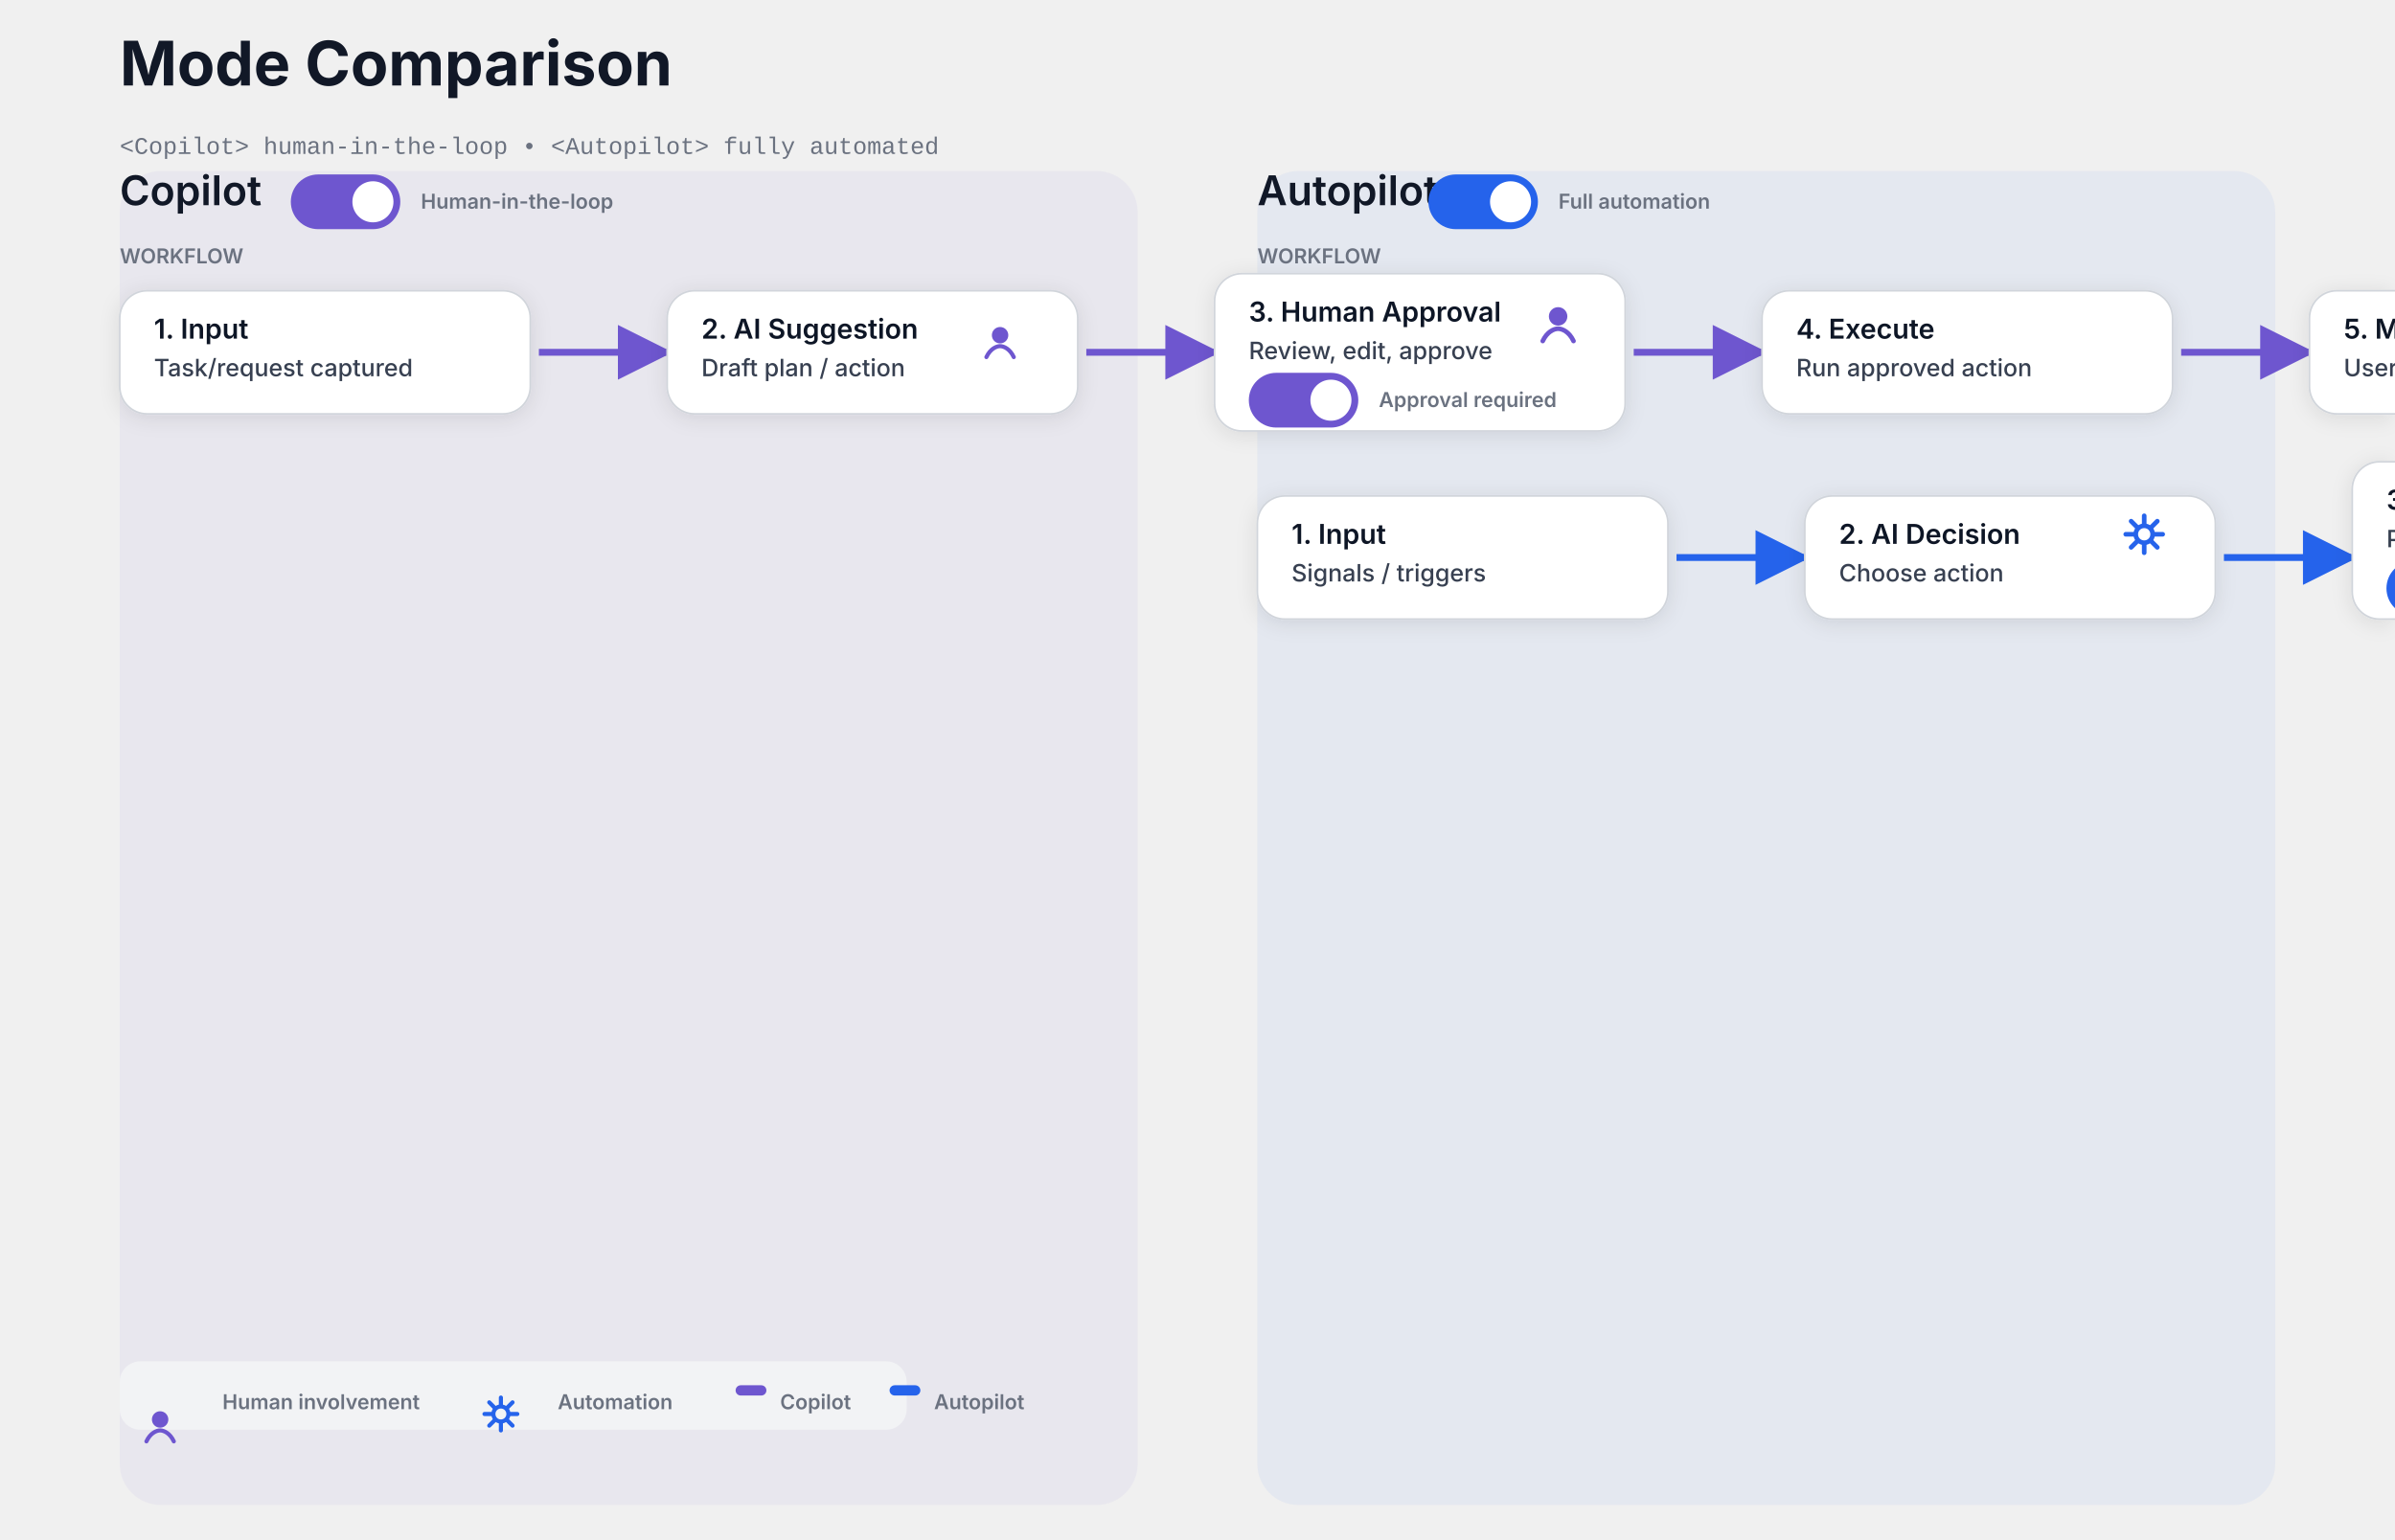
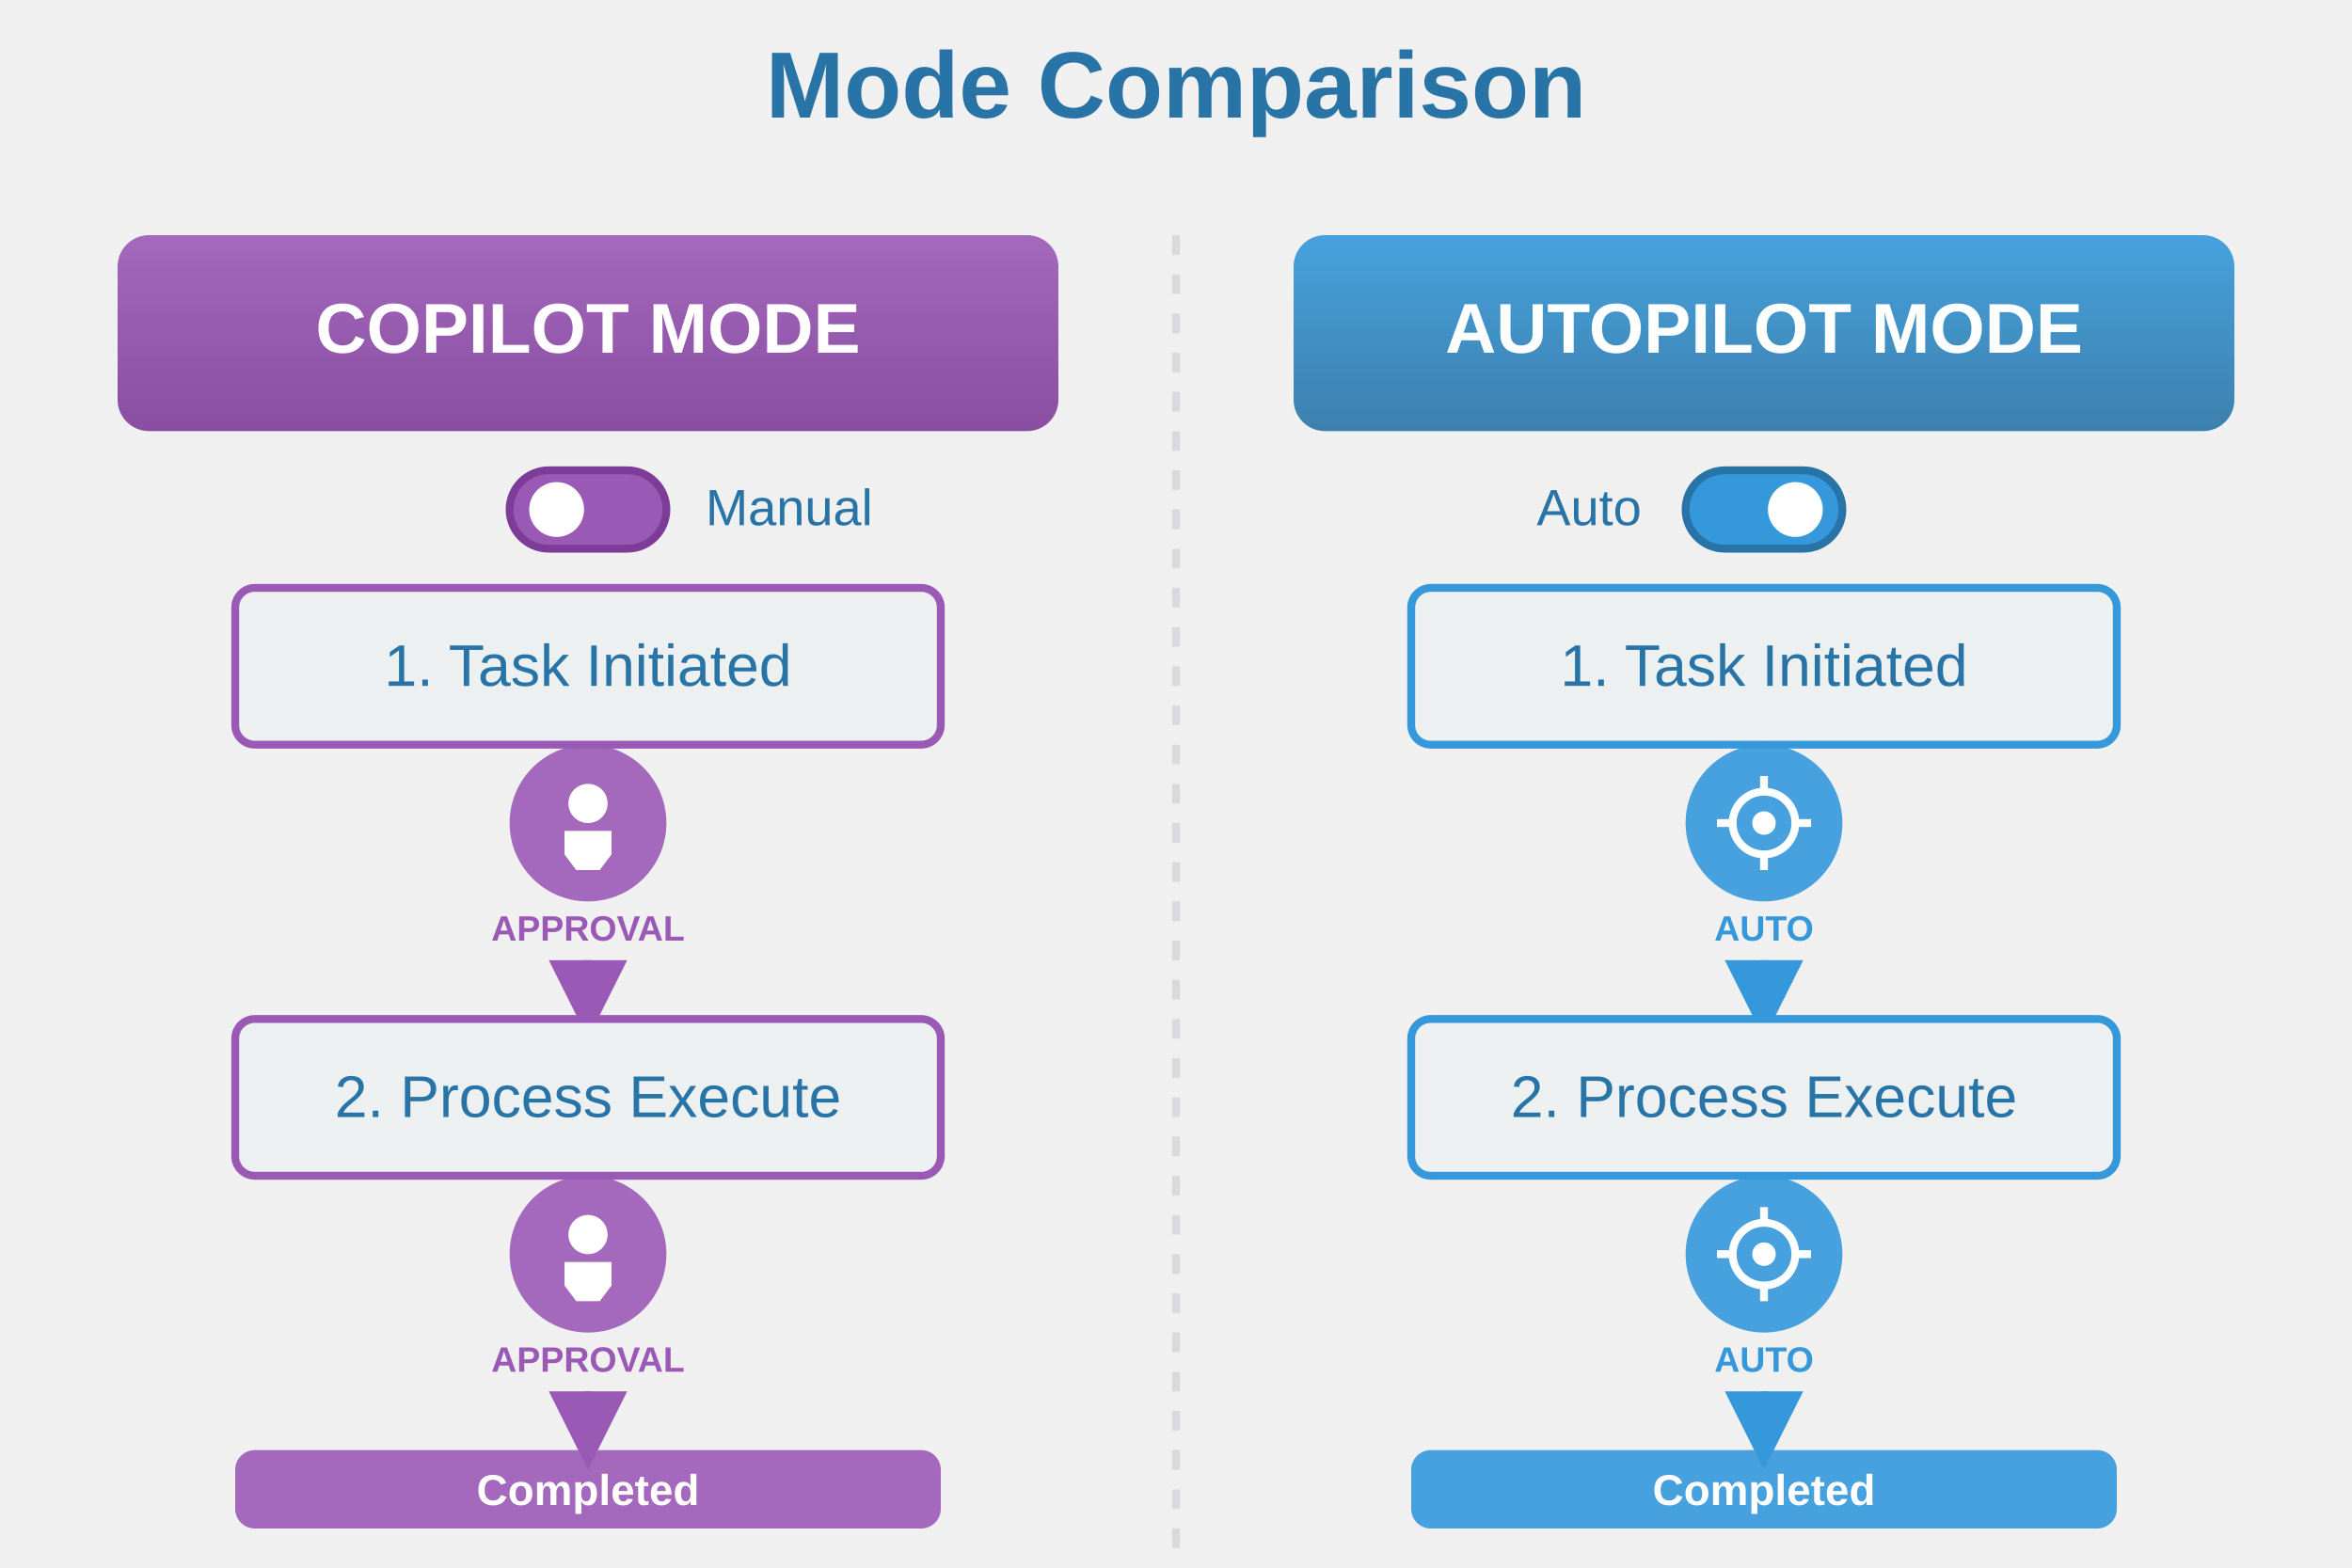
- <svg xmlns="http://www.w3.org/2000/svg" width="1400" height="900" viewBox="0 0 1400 900" fill="none">
+ <svg xmlns="http://www.w3.org/2000/svg" width="600" height="400" viewBox="0 0 600 400">
  <defs>
-     <style type="text/css">
-       .title { font-family: Inter, Segoe UI, Arial, sans-serif; font-weight: 700; fill: #111827; }
-       .label { font-family: Inter, Segoe UI, Arial, sans-serif; font-weight: 600; fill: #111827; }
-       .text  { font-family: Inter, Segoe UI, Arial, sans-serif; font-weight: 500; fill: #374151; }
-       .tiny  { font-family: Inter, Segoe UI, Arial, sans-serif; font-weight: 600; fill: #6B7280; font-size: 12px; }
-       .pill  { font-family: Inter, Segoe UI, Arial, sans-serif; font-weight: 700; fill: white; font-size: 12px; }
-       .mono  { font-family: ui-monospace, SFMono-Regular, Menlo, Monaco, Consolas, "Liberation Mono", "Courier New", monospace; fill: #6B7280; }
-     </style>
-     <marker id="arrow-purple" viewBox="0 0 10 10" refX="9" refY="5" markerUnits="strokeWidth" markerWidth="8" markerHeight="8" orient="auto">
-       <path d="M 0 0 L 10 5 L 0 10 z" fill="#6E56CF" />
+     <linearGradient id="purpleGradient" x1="0%" y1="0%" x2="0%" y2="100%">
+       <stop offset="0%" style="stop-color:#9b59b6;stop-opacity:1" />
+       <stop offset="100%" style="stop-color:#7d3c98;stop-opacity:1" />
+     </linearGradient>
+     <linearGradient id="blueGradient" x1="0%" y1="0%" x2="0%" y2="100%">
+       <stop offset="0%" style="stop-color:#3498db;stop-opacity:1" />
+       <stop offset="100%" style="stop-color:#2874a6;stop-opacity:1" />
+     </linearGradient>
+   </defs>
+   <text x="300" y="30" font-family="Arial, sans-serif" font-size="24" font-weight="bold" fill="#2874a6" text-anchor="middle">
+     Mode Comparison
+   </text>
+   <g id="copilot-section">
+     <rect x="30" y="60" width="240" height="50" rx="8" fill="url(#purpleGradient)" opacity="0.9" />
+     <text x="150" y="90" font-family="Arial, sans-serif" font-size="18" font-weight="bold" fill="white" text-anchor="middle">
+       COPILOT MODE
+     </text>
+     <g transform="translate(130, 120)">
+       <rect x="0" y="0" width="40" height="20" rx="10" fill="#9b59b6" stroke="#7d3c98" stroke-width="2" />
+       <circle cx="12" cy="10" r="7" fill="white" />
+       <text x="50" y="14" font-family="Arial, sans-serif" font-size="13" fill="#2874a6">Manual</text>
+     </g>
+     <rect x="60" y="150" width="180" height="40" rx="5" fill="#ecf0f1" stroke="#9b59b6" stroke-width="2" />
+     <text x="150" y="175" font-family="Arial, sans-serif" font-size="15" fill="#2874a6" text-anchor="middle">
+       1. Task Initiated
+     </text>
+     <circle cx="150" cy="210" r="20" fill="#9b59b6" opacity="0.9" />
+     <g transform="translate(150, 210)">
+       <circle cx="0" cy="-5" r="5" fill="white" />
+       <path d="M -6,2 L -6,8 L -3,12 L 3,12 L 6,8 L 6,2 Z" fill="white" />
+     </g>
+     <text x="150" y="240" font-family="Arial, sans-serif" font-size="9" fill="#9b59b6" text-anchor="middle" font-weight="bold">
+       APPROVAL
+     </text>
+     <path d="M 150,245 L 150,255" stroke="#9b59b6" stroke-width="2" fill="none" marker-end="url(#arrowPurple)" />
+     <rect x="60" y="260" width="180" height="40" rx="5" fill="#ecf0f1" stroke="#9b59b6" stroke-width="2" />
+     <text x="150" y="285" font-family="Arial, sans-serif" font-size="15" fill="#2874a6" text-anchor="middle">
+       2. Process Execute
+     </text>
+     <circle cx="150" cy="320" r="20" fill="#9b59b6" opacity="0.9" />
+     <g transform="translate(150, 320)">
+       <circle cx="0" cy="-5" r="5" fill="white" />
+       <path d="M -6,2 L -6,8 L -3,12 L 3,12 L 6,8 L 6,2 Z" fill="white" />
+     </g>
+     <text x="150" y="350" font-family="Arial, sans-serif" font-size="9" fill="#9b59b6" text-anchor="middle" font-weight="bold">
+       APPROVAL
+     </text>
+     <path d="M 150,355 L 150,365" stroke="#9b59b6" stroke-width="2" fill="none" marker-end="url(#arrowPurple)" />
+     <rect x="60" y="370" width="180" height="20" rx="5" fill="#9b59b6" opacity="0.9" />
+     <text x="150" y="384" font-family="Arial, sans-serif" font-size="11" fill="white" text-anchor="middle" font-weight="bold">
+       Completed
+     </text>
+   </g>
+   <g id="autopilot-section">
+     <rect x="330" y="60" width="240" height="50" rx="8" fill="url(#blueGradient)" opacity="0.9" />
+     <text x="450" y="90" font-family="Arial, sans-serif" font-size="18" font-weight="bold" fill="white" text-anchor="middle">
+       AUTOPILOT MODE
+     </text>
+     <g transform="translate(430, 120)">
+       <rect x="0" y="0" width="40" height="20" rx="10" fill="#3498db" stroke="#2874a6" stroke-width="2" />
+       <circle cx="28" cy="10" r="7" fill="white" />
+       <text x="-38" y="14" font-family="Arial, sans-serif" font-size="13" fill="#2874a6">Auto</text>
+     </g>
+     <rect x="360" y="150" width="180" height="40" rx="5" fill="#ecf0f1" stroke="#3498db" stroke-width="2" />
+     <text x="450" y="175" font-family="Arial, sans-serif" font-size="15" fill="#2874a6" text-anchor="middle">
+       1. Task Initiated
+     </text>
+     <circle cx="450" cy="210" r="20" fill="#3498db" opacity="0.9" />
+     <g transform="translate(450, 210)">
+       <circle cx="0" cy="0" r="8" fill="none" stroke="white" stroke-width="2" />
+       <circle cx="0" cy="0" r="3" fill="white" />
+       <path d="M 0,-8 L 0,-12 M 0,8 L 0,12 M -8,0 L -12,0 M 8,0 L 12,0" stroke="white" stroke-width="2" />
+     </g>
+     <text x="450" y="240" font-family="Arial, sans-serif" font-size="9" fill="#3498db" text-anchor="middle" font-weight="bold">
+       AUTO
+     </text>
+     <path d="M 450,245 L 450,255" stroke="#3498db" stroke-width="2" fill="none" marker-end="url(#arrowBlue)" />
+     <rect x="360" y="260" width="180" height="40" rx="5" fill="#ecf0f1" stroke="#3498db" stroke-width="2" />
+     <text x="450" y="285" font-family="Arial, sans-serif" font-size="15" fill="#2874a6" text-anchor="middle">
+       2. Process Execute
+     </text>
+     <circle cx="450" cy="320" r="20" fill="#3498db" opacity="0.9" />
+     <g transform="translate(450, 320)">
+       <circle cx="0" cy="0" r="8" fill="none" stroke="white" stroke-width="2" />
+       <circle cx="0" cy="0" r="3" fill="white" />
+       <path d="M 0,-8 L 0,-12 M 0,8 L 0,12 M -8,0 L -12,0 M 8,0 L 12,0" stroke="white" stroke-width="2" />
+     </g>
+     <text x="450" y="350" font-family="Arial, sans-serif" font-size="9" fill="#3498db" text-anchor="middle" font-weight="bold">
+       AUTO
+     </text>
+     <path d="M 450,355 L 450,365" stroke="#3498db" stroke-width="2" fill="none" marker-end="url(#arrowBlue)" />
+     <rect x="360" y="370" width="180" height="20" rx="5" fill="#3498db" opacity="0.9" />
+     <text x="450" y="384" font-family="Arial, sans-serif" font-size="11" fill="white" text-anchor="middle" font-weight="bold">
+       Completed
+     </text>
+   </g>
+   <line x1="300" y1="60" x2="300" y2="395" stroke="#bdc3c7" stroke-width="2" stroke-dasharray="5,5" opacity="0.5" />
+   <defs>
+     <marker id="arrowPurple" markerWidth="10" markerHeight="10" refX="5" refY="5" orient="auto">
+       <path d="M 0,0 L 10,5 L 0,10 Z" fill="#9b59b6" />
    </marker>
-     <marker id="arrow-blue" viewBox="0 0 10 10" refX="9" refY="5" markerUnits="strokeWidth" markerWidth="8" markerHeight="8" orient="auto">
-       <path d="M 0 0 L 10 5 L 0 10 z" fill="#2563EB" />
+     <marker id="arrowBlue" markerWidth="10" markerHeight="10" refX="5" refY="5" orient="auto">
+       <path d="M 0,0 L 10,5 L 0,10 Z" fill="#3498db" />
    </marker>
-     <g id="icon-human">
-       <circle cx="12" cy="10" r="6" fill="#6E56CF" />
-       <path d="M2 26c2.8-6 7.3-8 10-8s7.2 2 10 8" stroke="#6E56CF" stroke-width="3" stroke-linecap="round" fill="none" />
-     </g>
-     <g id="icon-gear">
-       <circle cx="16" cy="16" r="5.5" stroke="#2563EB" stroke-width="3" fill="none" />
-       <g stroke="#2563EB" stroke-width="3" stroke-linecap="round">
-         <line x1="16" y1="4" x2="16" y2="10" />
-         <line x1="28" y1="16" x2="22" y2="16" />
-         <line x1="16" y1="28" x2="16" y2="22" />
-         <line x1="4" y1="16" x2="10" y2="16" />
-         <line x1="24.5" y1="7.5" x2="20.8" y2="11.2" />
-         <line x1="24.5" y1="24.5" x2="20.8" y2="20.8" />
-         <line x1="7.5" y1="24.5" x2="11.2" y2="20.8" />
-         <line x1="7.5" y1="7.5" x2="11.2" y2="11.2" />
-       </g>
-     </g>
-     <g id="toggle-on-blue">
-       <rect x="0" y="0" rx="16" ry="16" width="64" height="32" fill="#2563EB" opacity="1" />
-       <circle cx="48" cy="16" r="12" fill="white" />
-     </g>
-     <g id="toggle-on-purple">
-       <rect x="0" y="0" rx="16" ry="16" width="64" height="32" fill="#6E56CF" opacity="1" />
-       <circle cx="48" cy="16" r="12" fill="white" />
-     </g>
-     <g id="toggle-off">
-       <rect x="0" y="0" rx="16" ry="16" width="64" height="32" fill="#E5E7EB" />
-       <circle cx="16" cy="16" r="12" fill="white" stroke="#9CA3AF" />
-     </g>
-     <filter id="soft-shadow" x="-20%" y="-20%" width="140%" height="140%">
-       <feDropShadow dx="0" dy="2" stdDeviation="6" flood-color="#000000" flood-opacity="0.10" />
-     </filter>
  </defs>
-   <g transform="translate(70,50)">
-     <text class="title" font-size="36">Mode Comparison</text>
-     <text class="mono" font-size="14" x="0" y="40">&lt;Copilot&gt; human-in-the-loop • &lt;Autopilot&gt; fully automated</text>
-   </g>
-   <g transform="translate(70,120)">
-     <rect x="0" y="-20" width="595" height="780" rx="24" fill="#6E56CF" opacity="0.06" />
-     <text class="label" font-size="24" x="0" y="0">Copilot</text>
-     <g transform="translate(100,-18)">
-       <use href="#toggle-on-purple" />
-       <text class="tiny" x="76" y="20">Human-in-the-loop</text>
-     </g>
-   </g>
-   <g transform="translate(735,120)">
-     <rect x="0" y="-20" width="595" height="780" rx="24" fill="#2563EB" opacity="0.06" />
-     <text class="label" font-size="24" x="0" y="0">Autopilot</text>
-     <g transform="translate(100,-18)">
-       <use href="#toggle-on-blue" />
-       <text class="tiny" x="76" y="20">Full automation</text>
-     </g>
-   </g>
-   <g transform="translate(70,170)">
-     <text class="tiny" x="0" y="-16">WORKFLOW</text>
-     <g filter="url(#soft-shadow)">
-       <rect x="0" y="0" width="240" height="72" rx="16" fill="white" stroke="#D1D5DB" />
-       <text class="label" font-size="16" x="20" y="28">1. Input</text>
-       <text class="text" font-size="14" x="20" y="50">Task/request captured</text>
-     </g>
-     <line x1="245" y1="36" x2="320" y2="36" stroke="#6E56CF" stroke-width="4" marker-end="url(#arrow-purple)" />
-     <g filter="url(#soft-shadow)" transform="translate(320,0)">
-       <rect x="0" y="0" width="240" height="72" rx="16" fill="white" stroke="#D1D5DB" />
-       <text class="label" font-size="16" x="20" y="28">2. AI Suggestion</text>
-       <text class="text" font-size="14" x="20" y="50">Draft plan / action</text>
-       <use href="#icon-human" transform="translate(185,18) scale(0.8)" />
-     </g>
-     <line x1="565" y1="36" x2="640" y2="36" stroke="#6E56CF" stroke-width="4" marker-end="url(#arrow-purple)" />
-     <g filter="url(#soft-shadow)" transform="translate(640,-10)">
-       <rect x="0" y="0" width="240" height="92" rx="16" fill="white" stroke="#D1D5DB" />
-       <text class="label" font-size="16" x="20" y="28">3. Human Approval</text>
-       <text class="text" font-size="14" x="20" y="50">Review, edit, approve</text>
-       <g transform="translate(20,58)">
-         <use href="#toggle-on-purple" />
-         <text class="tiny" x="76" y="20">Approval required</text>
-       </g>
-       <use href="#icon-human" transform="translate(190,16) scale(0.9)" />
-     </g>
-     <line x1="885" y1="36" x2="960" y2="36" stroke="#6E56CF" stroke-width="4" marker-end="url(#arrow-purple)" />
-     <g filter="url(#soft-shadow)" transform="translate(960,0)">
-       <rect x="0" y="0" width="240" height="72" rx="16" fill="white" stroke="#D1D5DB" />
-       <text class="label" font-size="16" x="20" y="28">4. Execute</text>
-       <text class="text" font-size="14" x="20" y="50">Run approved action</text>
-     </g>
-     <line x1="1205" y1="36" x2="1280" y2="36" stroke="#6E56CF" stroke-width="4" marker-end="url(#arrow-purple)" />
-     <g filter="url(#soft-shadow)" transform="translate(1280,0)">
-       <rect x="0" y="0" width="240" height="72" rx="16" fill="white" stroke="#D1D5DB" />
-       <text class="label" font-size="16" x="20" y="28">5. Monitor &amp; Feedback</text>
-       <text class="text" font-size="14" x="20" y="50">User provides outcome</text>
-       <use href="#icon-human" transform="translate(190,14) scale(0.9)" />
-     </g>
-   </g>
-   <g transform="translate(735,170)">
-     <text class="tiny" x="0" y="-16">WORKFLOW</text>
-     <g filter="url(#soft-shadow)">
-       <rect x="0" y="120" width="240" height="72" rx="16" fill="white" stroke="#D1D5DB" />
-       <text class="label" font-size="16" x="20" y="148">1. Input</text>
-       <text class="text" font-size="14" x="20" y="170">Signals / triggers</text>
-     </g>
-     <line x1="245" y1="156" x2="320" y2="156" stroke="#2563EB" stroke-width="4" marker-end="url(#arrow-blue)" />
-     <g filter="url(#soft-shadow)" transform="translate(320,120)">
-       <rect x="0" y="0" width="240" height="72" rx="16" fill="white" stroke="#D1D5DB" />
-       <text class="label" font-size="16" x="20" y="28">2. AI Decision</text>
-       <text class="text" font-size="14" x="20" y="50">Choose action</text>
-       <use href="#icon-gear" transform="translate(184,8) scale(0.9)" />
-     </g>
-     <line x1="565" y1="156" x2="640" y2="156" stroke="#2563EB" stroke-width="4" marker-end="url(#arrow-blue)" />
-     <g filter="url(#soft-shadow)" transform="translate(640,100)">
-       <rect x="0" y="0" width="240" height="92" rx="16" fill="white" stroke="#D1D5DB" />
-       <text class="label" font-size="16" x="20" y="28">3. Auto Execute</text>
-       <text class="text" font-size="14" x="20" y="50">Perform action immediately</text>
-       <g transform="translate(20,58)">
-         <use href="#toggle-on-blue" />
-         <text class="tiny" x="76" y="20">No approval needed</text>
-       </g>
-       <use href="#icon-gear" transform="translate(190,8) scale(0.9)" />
-     </g>
-     <line x1="885" y1="156" x2="960" y2="156" stroke="#2563EB" stroke-width="4" marker-end="url(#arrow-blue)" />
-     <g filter="url(#soft-shadow)" transform="translate(960,120)">
-       <rect x="0" y="0" width="240" height="72" rx="16" fill="white" stroke="#D1D5DB" />
-       <text class="label" font-size="16" x="20" y="28">4. Auto Verify</text>
-       <text class="text" font-size="14" x="20" y="50">Self-check &amp; retry</text>
-       <use href="#icon-gear" transform="translate(192,6) scale(0.85)" />
-     </g>
-     <line x1="1205" y1="156" x2="1280" y2="156" stroke="#2563EB" stroke-width="4" marker-end="url(#arrow-blue)" />
-     <g filter="url(#soft-shadow)" transform="translate(1280,120)">
-       <rect x="0" y="0" width="240" height="72" rx="16" fill="white" stroke="#D1D5DB" />
-       <text class="label" font-size="16" x="20" y="28">5. Report</text>
-       <text class="text" font-size="14" x="20" y="50">Outcome &amp; metrics</text>
-     </g>
-   </g>
-   <g transform="translate(70,820)">
-     <g transform="translate(0,0)">
-       <rect x="0" y="-24" width="460" height="40" rx="12" fill="#F3F4F6" opacity="0.9" />
-       <use href="#icon-human" transform="translate(14,2) scale(0.8)" />
-       <text class="tiny" x="60" y="4">Human involvement</text>
-       <use href="#icon-gear" transform="translate(210,-6) scale(0.8)" />
-       <text class="tiny" x="256" y="4">Automation</text>
-       <rect x="360" y="-10" width="18" height="6" rx="3" fill="#6E56CF" />
-       <text class="tiny" x="386" y="4">Copilot</text>
-       <rect x="450" y="-10" width="18" height="6" rx="3" fill="#2563EB" />
-       <text class="tiny" x="476" y="4">Autopilot</text>
-     </g>
-   </g>
</svg>
